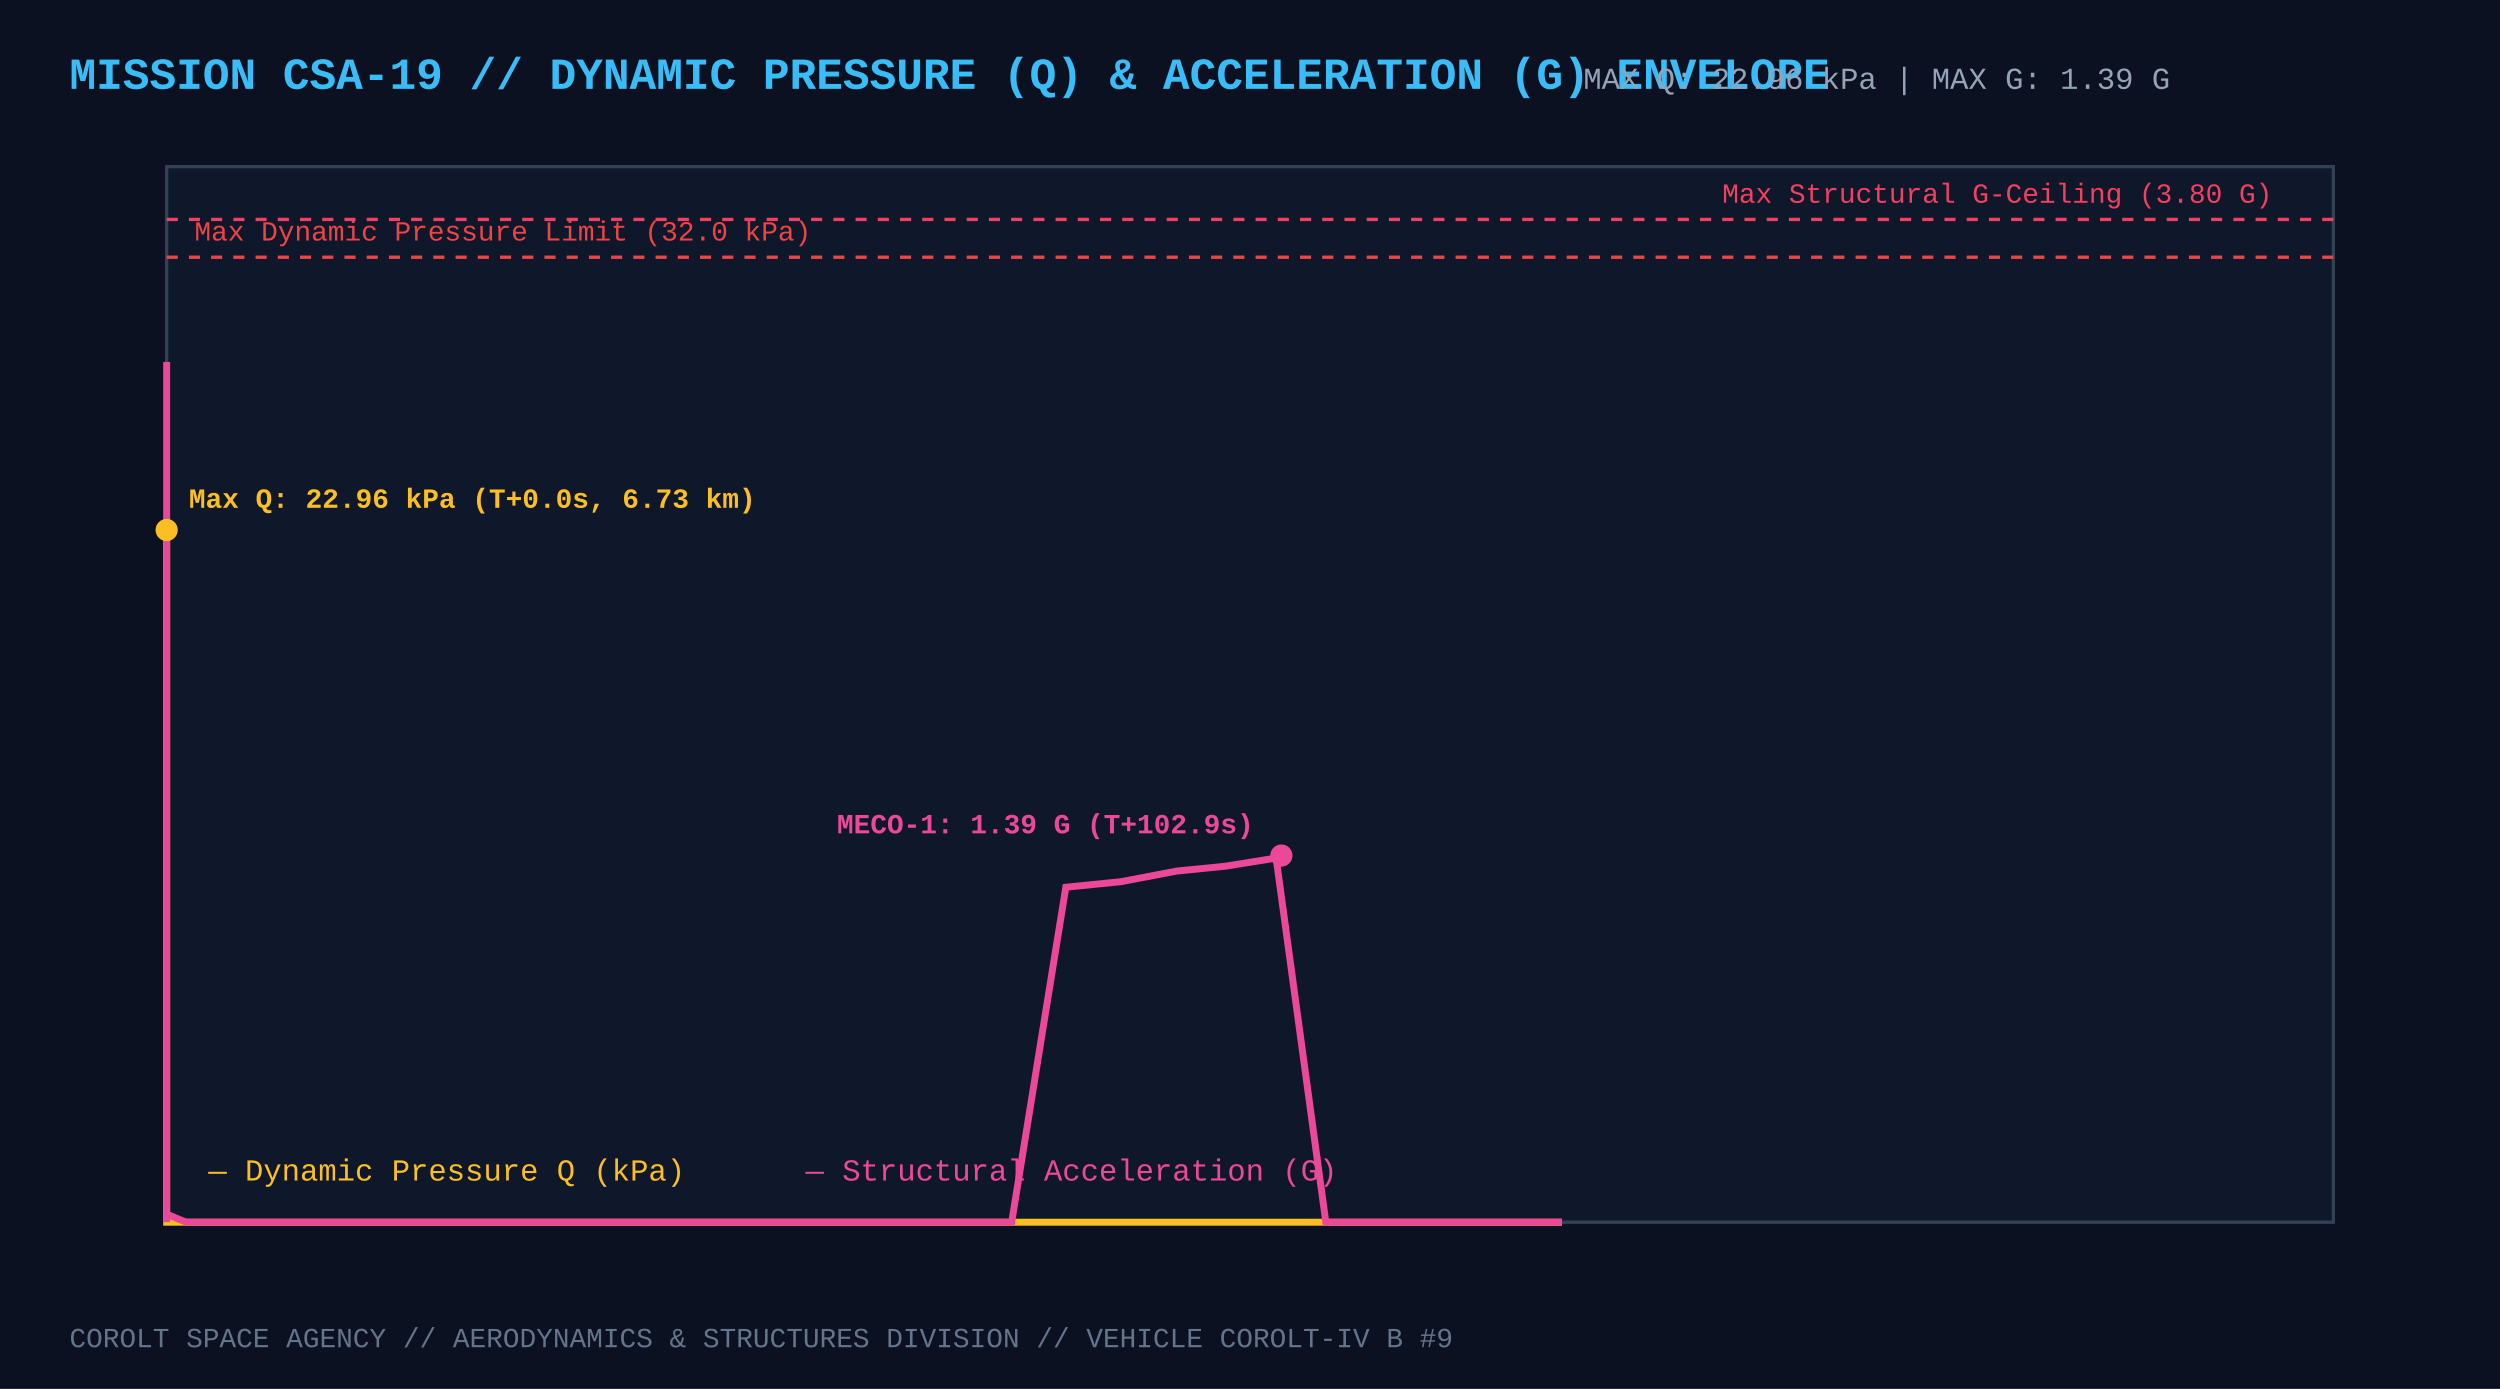
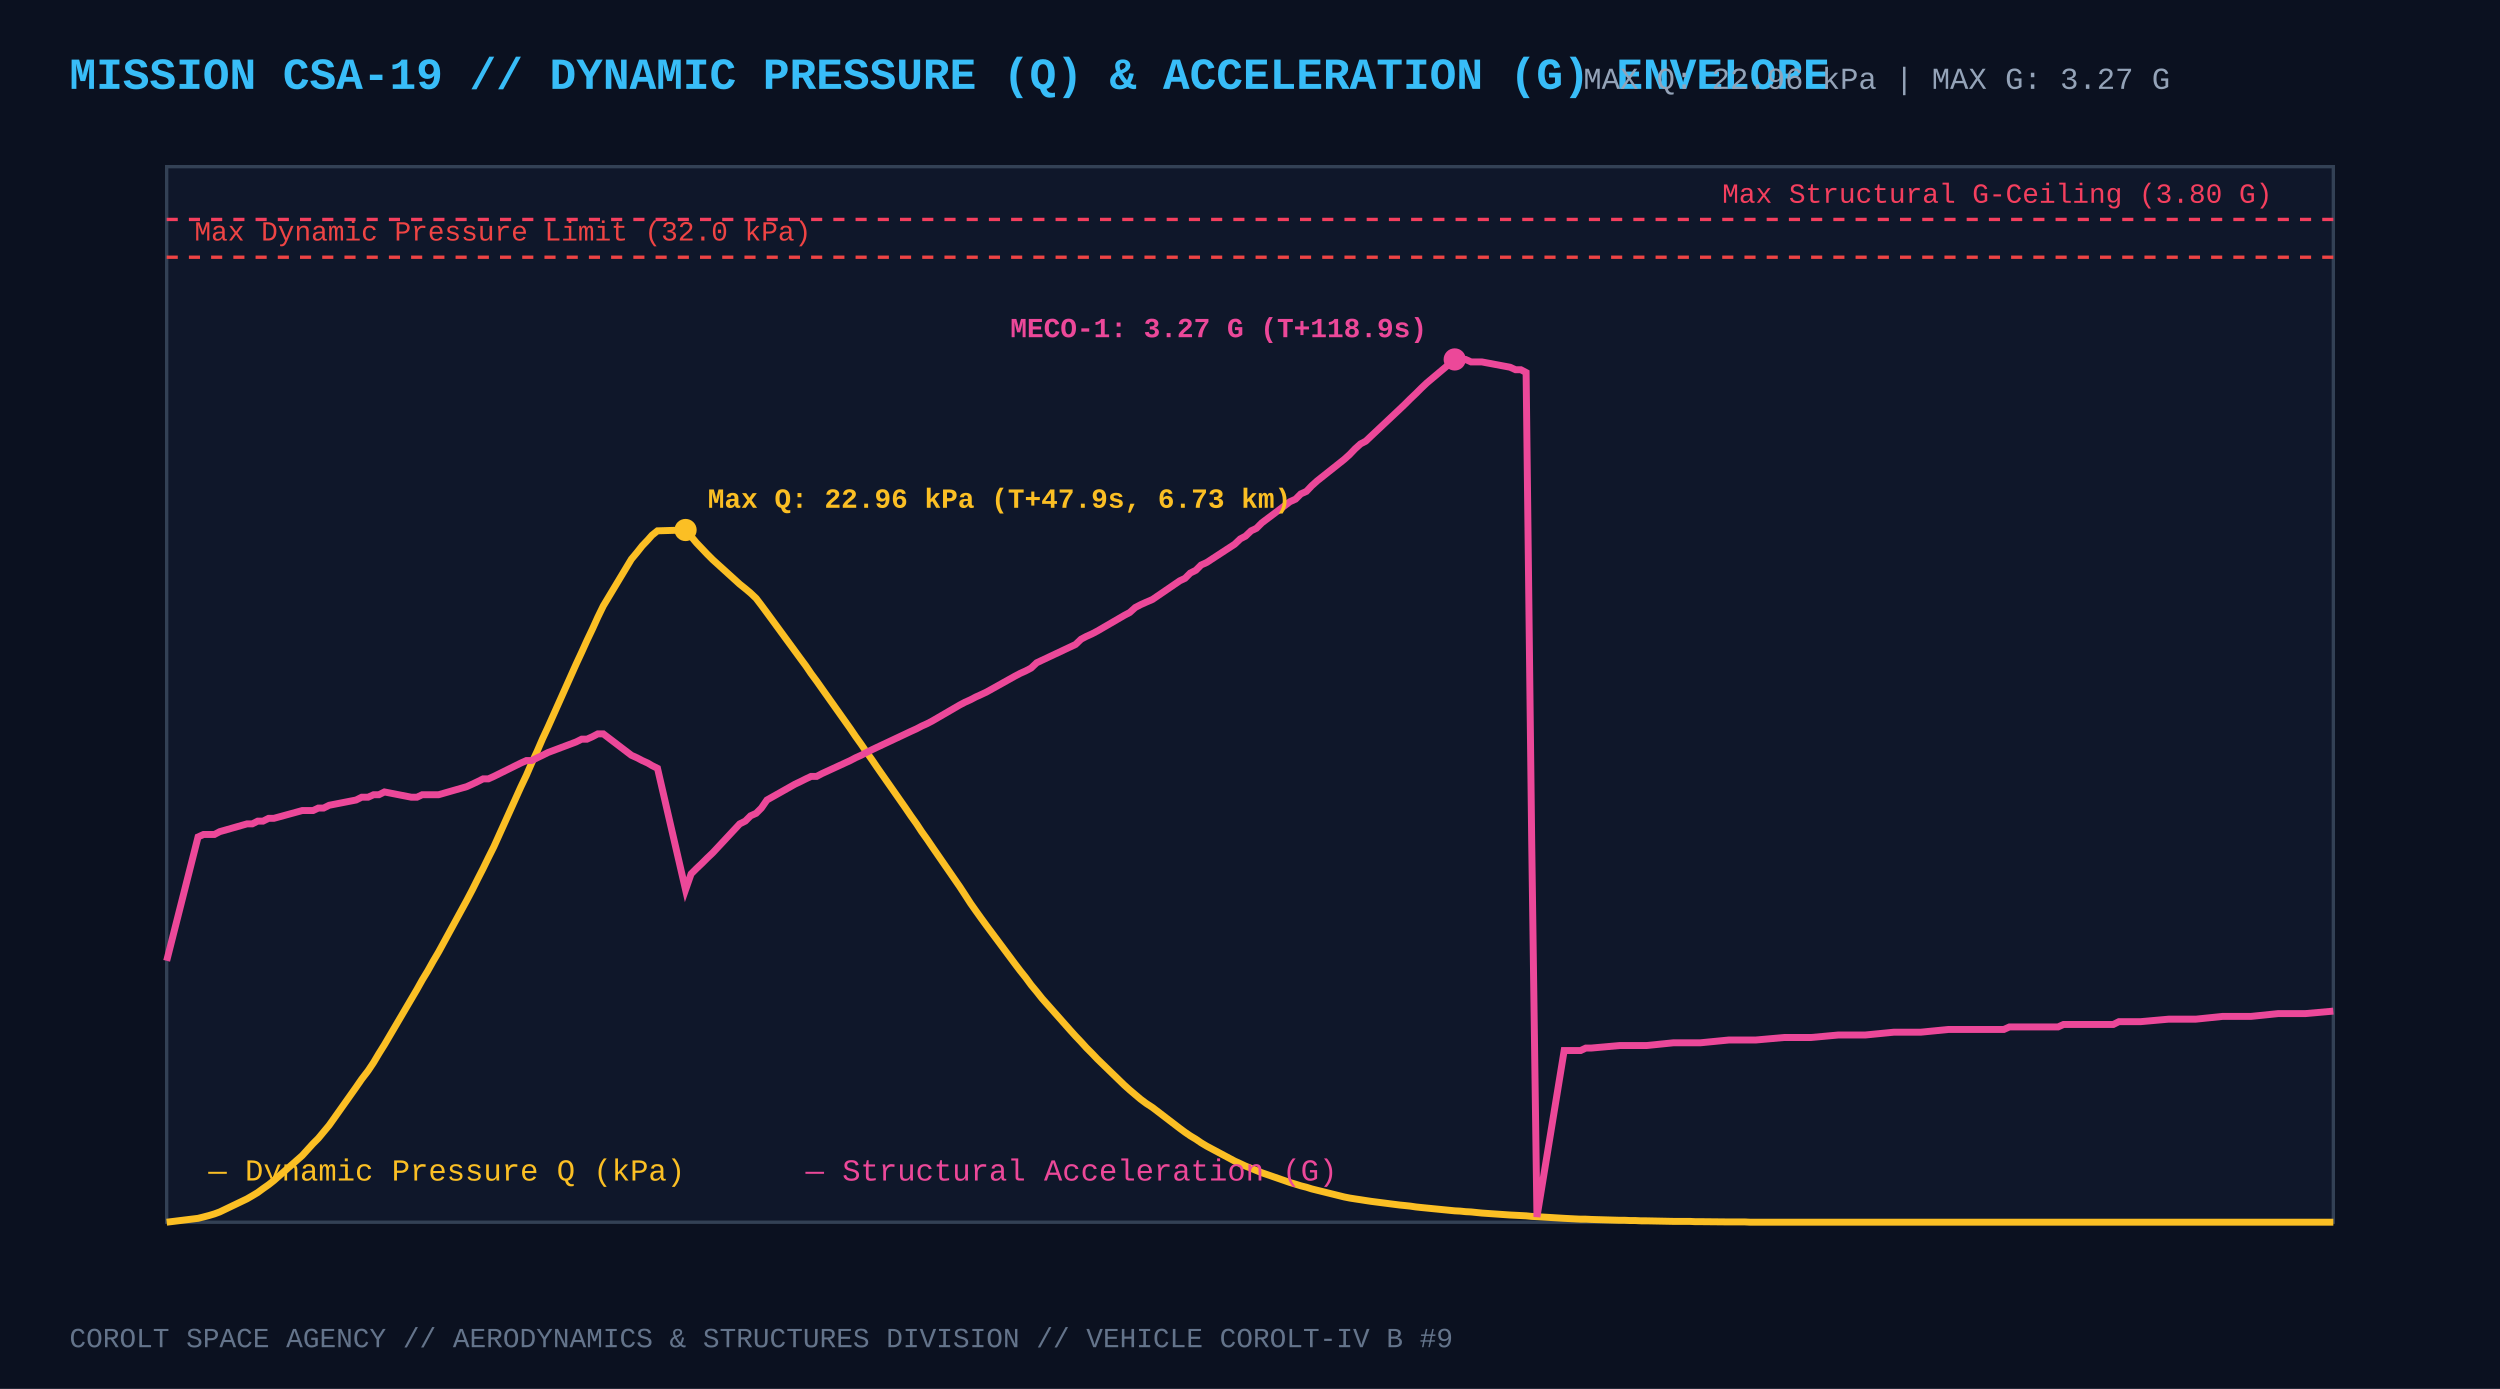
<svg xmlns="http://www.w3.org/2000/svg" viewBox="0 0 900 500" width="900" height="500" style="background:#0b1120; font-family:'Courier New', monospace;">
  <rect width="900" height="500" fill="#0b1120" />
  <rect x="60" y="60" width="780" height="380" fill="#0f172a" stroke="#334155" stroke-width="1.2" />
  <text x="25" y="32" fill="#38bdf8" font-size="16" font-weight="bold">MISSION CSA-19 // DYNAMIC PRESSURE (Q) &amp; ACCELERATION (G) ENVELOPE</text>
-   <text x="570" y="32" fill="#94a3b8" font-size="11">MAX Q: 22.96 kPa | MAX G: 1.39 G</text>
+   <text x="570" y="32" fill="#94a3b8" font-size="11">MAX Q: 22.96 kPa | MAX G: 3.27 G</text>
  <line x1="60" y1="92.6" x2="840" y2="92.6" stroke="#ef4444" stroke-dasharray="4,4" stroke-width="1.2" />
  <text x="70" y="86.6" fill="#ef4444" font-size="10">Max Dynamic Pressure Limit (32.0 kPa)</text>
  <line x1="60" y1="79.0" x2="840" y2="79.0" stroke="#f43f5e" stroke-dasharray="4,4" stroke-width="1.2" />
  <text x="620" y="73.0" fill="#f43f5e" font-size="10">Max Structural G-Ceiling (3.80 G)</text>
-   <path d="M 60.0,440.0 60.0,436.3 60.0,425.0 60.0,405.1 60.0,376.1 60.0,342.7 60.0,308.8 60.0,270.4 60.0,230.6 60.0,198.9 60.0,190.8 60.0,201.5 60.0,220.6 60.0,247.9 60.0,276.3 60.0,305.0 60.0,330.7 60.0,354.6 60.0,375.1 60.0,392.4 60.0,406.2 60.0,412.6 60.0,422.2 60.0,428.5 60.0,432.5 60.0,434.9 60.0,436.5 60.0,437.7 60.0,438.8 60.0,439.3 60.0,439.7 60.0,439.8 60.0,440.0 60.0,440.0 60.0,440.0 60.0,440.0 60.0,440.0 60.0,440.0 60.0,440.0 60.0,440.0 60.0,440.0 60.0,440.0 60.0,440.0 60.0,440.0 60.0,440.0 60.0,440.0 60.0,440.0 60.0,440.0 60.0,440.0 60.0,440.0 60.0,440.0 60.0,440.0 60.0,440.0 60.0,440.0 60.0,440.0 60.0,440.0 60.0,440.0 60.0,440.0 60.0,440.0 60.0,440.0 60.0,440.0 60.0,440.0 60.0,440.0 60.0,440.0 60.0,440.0 60.0,440.0 60.0,440.0 60.0,440.0 60.0,440.0 60.0,440.0 60.0,440.0 60.0,440.0 60.0,440.0 60.0,440.0 60.0,440.0 60.0,440.0 60.0,440.0 60.0,440.0 60.0,440.0 60.0,440.0 60.0,440.0 60.0,440.0 60.0,440.0 60.0,440.0 60.0,440.0 60.0,440.0 60.0,440.0 60.0,440.0 60.0,440.0 60.0,440.0 60.0,440.0 60.0,440.0 60.0,440.0 60.0,440.0 60.0,440.0 60.0,440.0 60.0,440.0 60.0,440.0 60.0,440.0 60.0,440.0 60.0,440.0 60.0,440.0 60.0,440.0 60.0,440.0 60.0,440.0 60.0,440.0 60.0,440.0 60.0,440.0 60.0,440.0 60.0,440.0 60.0,440.0 60.0,440.0 60.0,440.0 60.0,440.0 60.0,440.0 60.0,440.0 60.0,440.0 60.0,440.0 60.0,440.0 60.0,440.0 60.0,440.0 60.0,440.0 60.0,440.0 60.0,440.0 60.0,440.0 60.0,440.0 60.0,440.0 60.0,440.0 60.0,440.0 60.0,440.0 60.0,440.0 60.0,440.0 60.0,440.0 60.0,440.0 60.0,440.0 60.0,440.0 60.0,440.0 60.0,440.0 60.0,440.0 60.0,440.0 60.0,440.0 60.0,440.0 60.0,440.0 60.0,440.0 60.0,440.0 60.0,440.0 60.0,440.0 60.0,440.0 60.0,440.0 60.0,440.0 60.0,440.0 60.0,440.0 60.0,440.0 60.0,440.0 60.0,440.0 60.0,440.0 60.0,440.0 60.0,440.0 60.0,440.0 60.0,440.0 60.0,440.0 60.0,440.0 60.0,440.0 60.0,440.0 60.0,440.0 60.0,440.0 60.0,440.0 60.0,440.0 60.0,440.0 60.0,440.0 60.0,440.0 60.0,440.0 60.0,440.0 60.0,440.0 60.0,440.0 60.0,440.0 60.0,440.0 60.0,440.0 60.0,440.0 60.0,440.0 60.0,440.0 60.0,440.0 60.0,440.0 60.0,440.0 60.0,440.0 60.0,440.0 60.0,440.0 60.0,440.0 60.0,440.0 60.0,440.0 60.0,440.0 60.0,440.0 60.0,440.0 60.0,440.0 60.0,440.0 60.0,440.0 60.0,440.0 60.0,440.0 60.0,440.0 60.0,440.0 60.0,440.0 60.0,440.0 60.0,440.0 60.0,440.0 60.0,440.0 60.0,440.0 60.0,440.0 60.0,440.0 60.0,440.0 60.0,440.0 60.0,440.0 60.0,440.0 60.0,440.0 60.0,440.0 60.0,440.0 60.0,440.0 60.0,440.0 60.0,440.0 60.0,440.0 60.0,440.0 60.0,440.0 60.0,440.0 60.0,440.0 60.0,440.0 60.0,440.0 60.0,440.0 60.0,440.0 60.0,440.0 60.0,440.0 60.0,440.0 60.0,440.0 60.0,440.0 60.0,440.0 60.0,440.0 60.0,440.0 60.0,440.0 60.0,440.0 60.0,440.0 60.0,440.0 60.0,440.0 60.0,440.0 60.0,440.0 60.0,440.0 60.0,440.0 60.0,440.0 60.0,440.0 60.0,440.0 60.0,440.0 60.0,440.0 60.0,440.0 60.0,440.0 60.0,440.0 60.0,440.0 60.0,440.0 60.0,440.0 60.0,440.0 60.0,440.0 60.0,440.0 60.0,440.0 60.0,440.0 60.0,440.0 60.0,440.0 60.0,440.0 60.0,440.0 60.0,440.0 60.0,440.0 60.0,440.0 60.0,440.0 60.0,440.0 60.0,440.0 60.0,440.0 60.0,440.0 60.0,440.0 60.0,440.0 60.0,440.0 60.0,440.0 60.0,440.0 67.0,440.0 85.0,440.0 102.9,440.0 120.8,440.0 138.4,440.0 156.3,440.0 166.1,440.0 186.0,440.0 205.9,440.0 225.4,440.0 245.2,440.0 263.2,440.0 281.1,440.0 298.7,440.0 316.6,440.0 334.6,440.0 344.3,440.0 364.2,440.0 383.7,440.0 403.6,440.0 423.5,440.0 441.4,440.0 459.4,440.0 477.3,440.0 494.9,440.0 512.8,440.0 522.5,440.0 542.4,440.0 562.3,440.0" fill="none" stroke="#fbbf24" stroke-width="2.5" />
-   <path d="M 60.0,345.9 60.0,299.4 60.0,294.6 60.0,289.9 60.0,285.1 60.0,286.1 60.0,280.4 60.0,272.8 60.0,266.1 60.0,272.8 60.0,320.3 60.0,307.0 60.0,288.0 60.0,278.5 60.0,269.0 60.0,259.5 60.0,250.0 60.0,240.5 60.0,230.1 60.0,220.5 60.0,209.1 60.0,202.5 60.0,188.2 60.0,173.1 60.0,156.9 60.0,137.9 60.0,130.3 60.0,134.1 60.0,378.2 60.0,376.4 60.0,375.4 60.0,375.4 60.0,374.4 60.0,373.5 60.0,372.6 60.0,371.6 60.0,370.6 60.0,369.7 60.0,368.8 60.0,367.8 60.0,366.9 60.0,366.9 60.0,365.9 60.0,364.9 60.0,364.0 60.0,362.1 60.0,361.1 60.0,360.2 60.0,359.2 60.0,358.3 60.0,357.4 60.0,356.4 60.0,355.4 60.0,353.6 60.0,352.6 60.0,350.7 60.0,349.8 60.0,347.9 60.0,440.0 60.0,440.0 60.0,440.0 60.0,440.0 60.0,440.0 60.0,440.0 60.0,440.0 60.0,440.0 60.0,440.0 60.0,440.0 60.0,440.0 60.0,440.0 60.0,440.0 60.0,440.0 60.0,440.0 60.0,440.0 60.0,440.0 60.0,440.0 60.0,440.0 60.0,440.0 60.0,440.0 60.0,440.0 60.0,440.0 60.0,440.0 60.0,440.0 60.0,440.0 60.0,440.0 60.0,440.0 60.0,440.0 60.0,440.0 60.0,440.0 60.0,440.0 60.0,440.0 60.0,440.0 60.0,440.0 60.0,440.0 60.0,440.0 60.0,440.0 60.0,440.0 60.0,440.0 60.0,440.0 60.0,440.0 60.0,440.0 60.0,440.0 60.0,440.0 60.0,440.0 60.0,440.0 60.0,440.0 60.0,440.0 60.0,440.0 60.0,440.0 60.0,440.0 60.0,440.0 60.0,440.0 60.0,440.0 60.0,440.0 60.0,440.0 60.0,440.0 60.0,440.0 60.0,440.0 60.0,440.0 60.0,440.0 60.0,440.0 60.0,440.0 60.0,440.0 60.0,440.0 60.0,440.0 60.0,440.0 60.0,440.0 60.0,440.0 60.0,440.0 60.0,440.0 60.0,440.0 60.0,440.0 60.0,440.0 60.0,440.0 60.0,440.0 60.0,440.0 60.0,440.0 60.0,440.0 60.0,440.0 60.0,440.0 60.0,440.0 60.0,440.0 60.0,440.0 60.0,440.0 60.0,440.0 60.0,440.0 60.0,440.0 60.0,440.0 60.0,440.0 60.0,440.0 60.0,440.0 60.0,440.0 60.0,440.0 60.0,440.0 60.0,440.0 60.0,440.0 60.0,440.0 60.0,440.0 60.0,440.0 60.0,440.0 60.0,440.0 60.0,440.0 60.0,440.0 60.0,440.0 60.0,440.0 60.0,440.0 60.0,440.0 60.0,440.0 60.0,440.0 60.0,440.0 60.0,440.0 60.0,440.0 60.0,440.0 60.0,440.0 60.0,440.0 60.0,440.0 60.0,440.0 60.0,440.0 60.0,440.0 60.0,440.0 60.0,440.0 60.0,440.0 60.0,440.0 60.0,440.0 60.0,440.0 60.0,440.0 60.0,440.0 60.0,440.0 60.0,440.0 60.0,440.0 60.0,440.0 60.0,440.0 60.0,440.0 60.0,440.0 60.0,440.0 60.0,440.0 60.0,440.0 60.0,440.0 60.0,440.0 60.0,440.0 60.0,440.0 60.0,440.0 60.0,440.0 60.0,440.0 60.0,440.0 60.0,440.0 60.0,440.0 60.0,440.0 60.0,440.0 60.0,440.0 60.0,440.0 60.0,440.0 60.0,440.0 60.0,440.0 60.0,440.0 60.0,440.0 60.0,440.0 60.0,440.0 60.0,440.0 60.0,440.0 60.0,440.0 60.0,440.0 60.0,440.0 60.0,440.0 60.0,440.0 60.0,440.0 60.0,440.0 60.0,440.0 60.0,440.0 60.0,440.0 60.0,440.0 60.0,440.0 60.0,440.0 60.0,440.0 60.0,440.0 60.0,440.0 60.0,440.0 60.0,440.0 60.0,440.0 60.0,440.0 60.0,440.0 60.0,440.0 60.0,440.0 60.0,440.0 60.0,440.0 60.0,440.0 60.0,440.0 60.0,440.0 60.0,440.0 60.0,440.0 60.0,440.0 60.0,440.0 60.0,440.0 60.0,440.0 60.0,440.0 60.0,440.0 60.0,440.0 60.0,440.0 60.0,440.0 60.0,440.0 60.0,440.0 60.0,440.0 60.0,440.0 60.0,440.0 60.0,440.0 60.0,345.9 60.0,344.1 60.0,342.1 60.0,341.2 60.0,339.3 60.0,337.4 60.0,335.5 60.0,402.9 60.0,402.9 60.0,429.6 60.0,429.6 60.0,437.1 67.0,440.0 85.0,440.0 102.9,440.0 120.8,440.0 138.4,440.0 156.3,440.0 166.1,440.0 186.0,440.0 205.9,440.0 225.4,440.0 245.2,440.0 263.2,440.0 281.1,440.0 298.7,440.0 316.6,440.0 334.6,440.0 344.3,440.0 364.2,440.0 383.7,319.4 403.6,317.4 423.5,313.6 441.4,311.8 459.4,308.9 477.3,440.0 494.9,440.0 512.8,440.0 522.5,440.0 542.4,440.0 562.3,440.0" fill="none" stroke="#ec4899" stroke-width="2.5" />
-   <circle cx="60.0" cy="190.8" r="4" fill="#fbbf24" />
-   <text x="68.0" y="182.8" fill="#fbbf24" font-size="10" font-weight="bold">Max Q: 22.96 kPa (T+0.0s, 6.73 km)</text>
-   <circle cx="461.3" cy="308.0" r="4" fill="#ec4899" />
-   <text x="301.3" y="300.0" fill="#ec4899" font-size="10" font-weight="bold">MECO-1: 1.39 G (T+102.9s)</text>
+   <path d="M 60.0,440.0 71.3,438.6 73.3,438.1 75.2,437.6 77.2,437.0 79.1,436.3 88.9,431.6 90.8,430.5 92.8,429.3 94.7,427.9 96.7,426.5 98.6,425.0 108.8,416.0 110.7,413.9 112.7,411.7 114.6,409.8 116.5,407.5 118.5,405.1 128.2,391.4 130.2,388.5 132.5,385.5 134.5,382.5 136.4,379.3 138.4,376.1 148.1,359.6 150.1,356.2 152.0,352.8 154.0,349.5 155.9,346.1 157.9,342.7 168.0,324.2 170.0,320.4 171.9,316.6 173.9,312.7 175.8,308.8 177.8,304.8 187.5,283.3 189.5,279.1 191.4,274.7 193.4,270.4 195.3,266.0 197.3,261.7 207.4,239.1 209.4,234.8 211.3,230.6 213.3,226.4 215.2,222.2 217.2,218.1 227.3,201.3 229.3,198.9 231.2,196.5 233.2,194.4 234.7,192.7 236.7,191.1 246.8,190.8 248.8,193.1 250.7,195.4 252.7,197.5 254.6,199.5 256.6,201.5 266.3,210.3 268.3,211.9 270.2,213.5 272.2,215.4 274.1,217.9 276.1,220.6 286.2,234.4 288.1,237.0 290.1,239.7 292.0,242.5 294.0,245.2 295.9,247.9 306.1,262.3 308.0,265.1 310.0,267.9 311.9,270.7 313.9,273.5 315.8,276.3 326.0,290.9 327.9,293.7 329.9,296.5 331.8,299.4 333.8,302.2 335.7,305.0 345.5,319.2 347.4,322.1 349.4,325.2 351.3,327.9 353.3,330.7 355.2,333.3 365.4,347.0 367.3,349.5 369.3,352.0 371.2,354.6 373.2,357.0 375.1,359.4 385.3,370.9 387.2,373.0 389.2,375.1 391.1,377.2 393.1,379.2 395.0,381.2 404.8,390.7 406.7,392.4 408.7,394.1 410.6,395.7 412.6,397.2 414.9,398.7 424.7,406.2 426.6,407.6 428.5,408.9 430.5,410.1 432.4,411.4 434.4,412.6 444.5,418.0 446.5,418.9 448.4,419.8 450.4,420.6 452.3,421.4 454.3,422.2 464.4,425.7 466.4,426.3 468.3,426.9 470.3,427.4 472.2,428.0 474.2,428.5 483.9,430.9 485.9,431.3 487.8,431.6 489.8,431.9 491.7,432.2 493.7,432.5 503.8,433.8 505.8,434.0 507.7,434.2 509.7,434.5 511.6,434.7 513.6,434.9 523.7,435.9 525.7,436.0 527.6,436.2 529.6,436.3 531.5,436.5 533.5,436.7 543.6,437.4 545.6,437.5 547.5,437.6 549.4,437.7 551.4,437.9 553.3,438.0 563.1,438.6 565.0,438.7 567.0,438.8 569.0,438.9 570.9,438.9 572.9,439.0 583.0,439.3 584.9,439.3 586.9,439.4 588.8,439.4 590.8,439.5 592.7,439.5 602.5,439.7 604.4,439.7 606.4,439.7 608.3,439.7 610.3,439.8 612.2,439.8 622.4,439.9 624.3,439.9 626.3,439.9 628.2,439.9 630.2,440.0 632.1,440.0 642.3,440.0 644.2,440.0 646.2,440.0 648.1,440.0 650.1,440.0 652.0,440.0 661.8,440.0 663.7,440.0 665.7,440.0 667.6,440.0 669.6,440.0 671.5,440.0 681.7,440.0 683.6,440.0 685.6,440.0 687.5,440.0 689.5,440.0 691.4,440.0 701.5,440.0 703.5,440.0 705.5,440.0 707.4,440.0 709.4,440.0 711.3,440.0 721.4,440.0 723.4,440.0 725.3,440.0 727.3,440.0 729.2,440.0 730.8,440.0 740.9,440.0 742.9,440.0 744.8,440.0 746.8,440.0 748.7,440.0 750.7,440.0 760.8,440.0 762.8,440.0 764.7,440.0 766.7,440.0 768.6,440.0 770.6,440.0 780.7,440.0 782.7,440.0 784.6,440.0 786.6,440.0 788.5,440.0 790.5,440.0 800.2,440.0 802.6,440.0 804.5,440.0 806.5,440.0 808.4,440.0 810.4,440.0 820.1,440.0 822.1,440.0 824.0,440.0 826.0,440.0 827.9,440.0 829.9,440.0 840.0,440.0" fill="none" stroke="#fbbf24" stroke-width="2.5" />
+   <path d="M 60.0,345.9 71.3,301.3 73.3,300.4 75.2,300.4 77.2,300.4 79.1,299.4 88.9,296.6 90.8,296.6 92.8,295.6 94.7,295.6 96.7,294.6 98.6,294.6 108.8,291.8 110.7,291.8 112.7,291.8 114.6,290.9 116.5,290.9 118.5,289.9 128.2,288.0 130.2,287.0 132.5,287.0 134.5,286.1 136.4,286.1 138.4,285.1 148.1,287.0 150.1,287.0 152.0,286.1 154.0,286.1 155.9,286.1 157.9,286.1 168.0,283.2 170.0,282.3 171.9,281.4 173.9,280.4 175.8,280.4 177.8,279.5 187.5,274.7 189.5,273.8 191.4,273.8 193.4,272.8 195.3,271.9 197.3,270.9 207.4,267.1 209.4,266.1 211.3,266.1 213.3,265.2 215.2,264.2 217.2,264.2 227.3,271.9 229.3,272.8 231.2,273.8 233.2,274.7 234.7,275.6 236.7,276.6 246.8,320.3 248.8,314.6 250.7,312.7 252.7,310.8 254.6,308.9 256.6,307.0 266.3,296.6 268.3,295.6 270.2,293.7 272.2,292.8 274.1,290.9 276.1,288.0 286.2,282.3 288.1,281.4 290.1,280.4 292.0,279.5 294.0,279.5 295.9,278.5 306.1,273.8 308.0,272.8 310.0,271.9 311.9,270.9 313.9,269.9 315.8,269.0 326.0,264.2 327.9,263.3 329.9,262.4 331.8,261.4 333.8,260.5 335.7,259.5 345.5,253.8 347.4,252.8 349.4,251.9 351.3,250.9 353.3,250.0 355.2,249.1 365.4,243.4 367.3,242.4 369.3,241.5 371.2,240.5 373.2,238.6 375.1,237.7 385.3,232.9 387.2,232.0 389.2,230.1 391.1,229.1 393.1,228.2 395.0,227.2 404.8,221.5 406.7,220.5 408.7,218.7 410.6,217.7 412.6,216.8 414.9,215.8 424.7,209.1 426.6,208.2 428.5,206.3 430.5,205.3 432.4,203.4 434.4,202.5 444.5,195.9 446.5,194.0 448.4,193.0 450.4,191.1 452.3,190.2 454.3,188.2 464.4,180.6 466.4,179.7 468.3,177.8 470.3,176.9 472.2,174.9 474.2,173.1 483.9,165.4 485.9,163.6 487.8,161.6 489.8,159.8 491.7,158.8 493.7,156.9 503.8,147.4 505.8,145.5 507.7,143.6 509.7,141.7 511.6,139.8 513.6,137.9 523.7,129.4 525.7,129.4 527.6,129.4 529.6,130.3 531.5,130.3 533.5,130.3 543.6,132.2 545.6,133.1 547.5,133.1 549.4,134.1 551.4,302.2 553.3,438.1 563.1,378.2 565.0,378.2 567.0,378.2 569.0,378.2 570.9,377.3 572.9,377.3 583.0,376.4 584.9,376.4 586.9,376.4 588.8,376.4 590.8,376.4 592.7,376.4 602.5,375.4 604.4,375.4 606.4,375.4 608.3,375.4 610.3,375.4 612.2,375.4 622.4,374.4 624.3,374.4 626.3,374.4 628.2,374.4 630.2,374.4 632.1,374.4 642.3,373.5 644.2,373.5 646.2,373.5 648.1,373.5 650.1,373.5 652.0,373.5 661.8,372.6 663.7,372.6 665.7,372.6 667.6,372.6 669.6,372.6 671.5,372.6 681.7,371.6 683.6,371.6 685.6,371.6 687.5,371.6 689.5,371.6 691.4,371.6 701.5,370.6 703.5,370.6 705.5,370.6 707.4,370.6 709.4,370.6 711.3,370.6 721.4,370.6 723.4,369.7 725.3,369.7 727.3,369.7 729.2,369.7 730.8,369.7 740.9,369.7 742.9,368.8 744.8,368.8 746.8,368.8 748.7,368.8 750.7,368.8 760.8,368.8 762.8,367.8 764.7,367.8 766.7,367.8 768.6,367.8 770.6,367.8 780.7,366.9 782.7,366.9 784.6,366.9 786.6,366.9 788.5,366.9 790.5,366.9 800.2,365.9 802.6,365.9 804.5,365.9 806.5,365.9 808.4,365.9 810.4,365.9 820.1,364.9 822.1,364.9 824.0,364.9 826.0,364.9 827.9,364.9 829.9,364.9 840.0,364.0" fill="none" stroke="#ec4899" stroke-width="2.5" />
+   <circle cx="246.8" cy="190.8" r="4" fill="#fbbf24" />
+   <text x="254.8" y="182.8" fill="#fbbf24" font-size="10" font-weight="bold">Max Q: 22.96 kPa (T+47.9s, 6.73 km)</text>
+   <circle cx="523.7" cy="129.4" r="4" fill="#ec4899" />
+   <text x="363.7" y="121.4" fill="#ec4899" font-size="10" font-weight="bold">MECO-1: 3.27 G (T+118.9s)</text>
  <text x="75" y="425" fill="#fbbf24" font-size="11">― Dynamic Pressure Q (kPa)</text>
  <text x="290" y="425" fill="#ec4899" font-size="11">― Structural Acceleration (G)</text>
  <text x="25" y="485" fill="#64748b" font-size="10">COROLT SPACE AGENCY // AERODYNAMICS &amp; STRUCTURES DIVISION // VEHICLE COROLT-IV B #9</text>
</svg>
